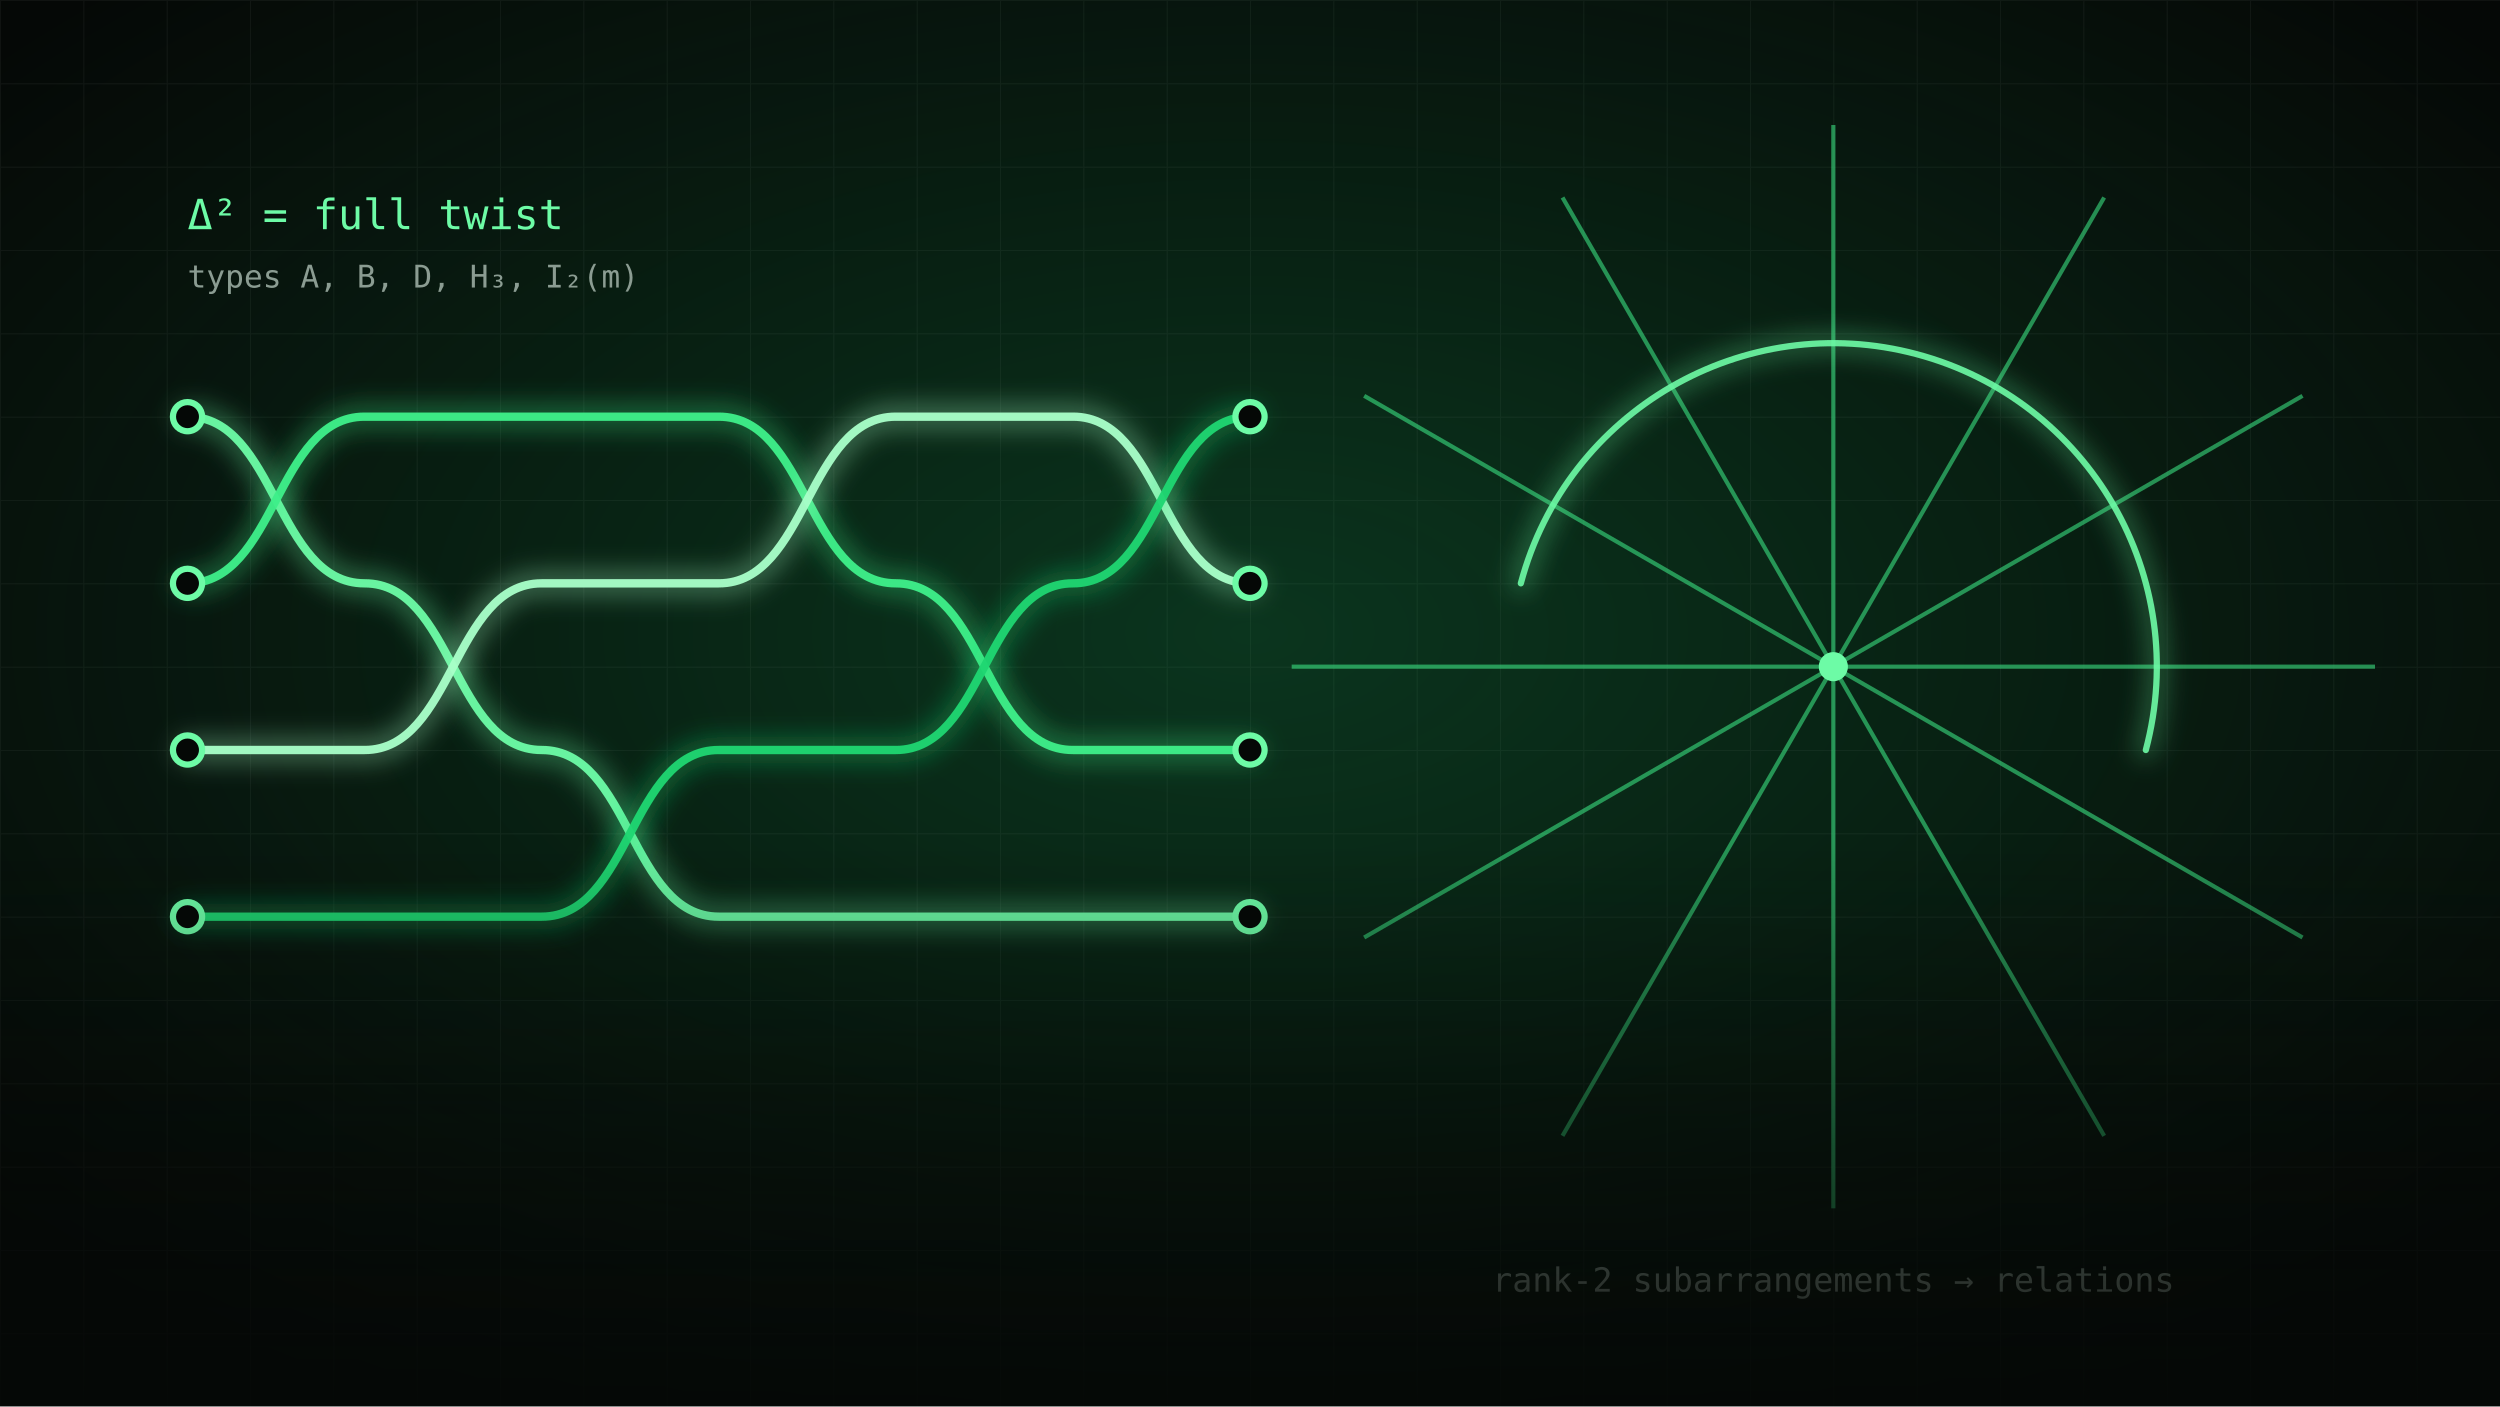
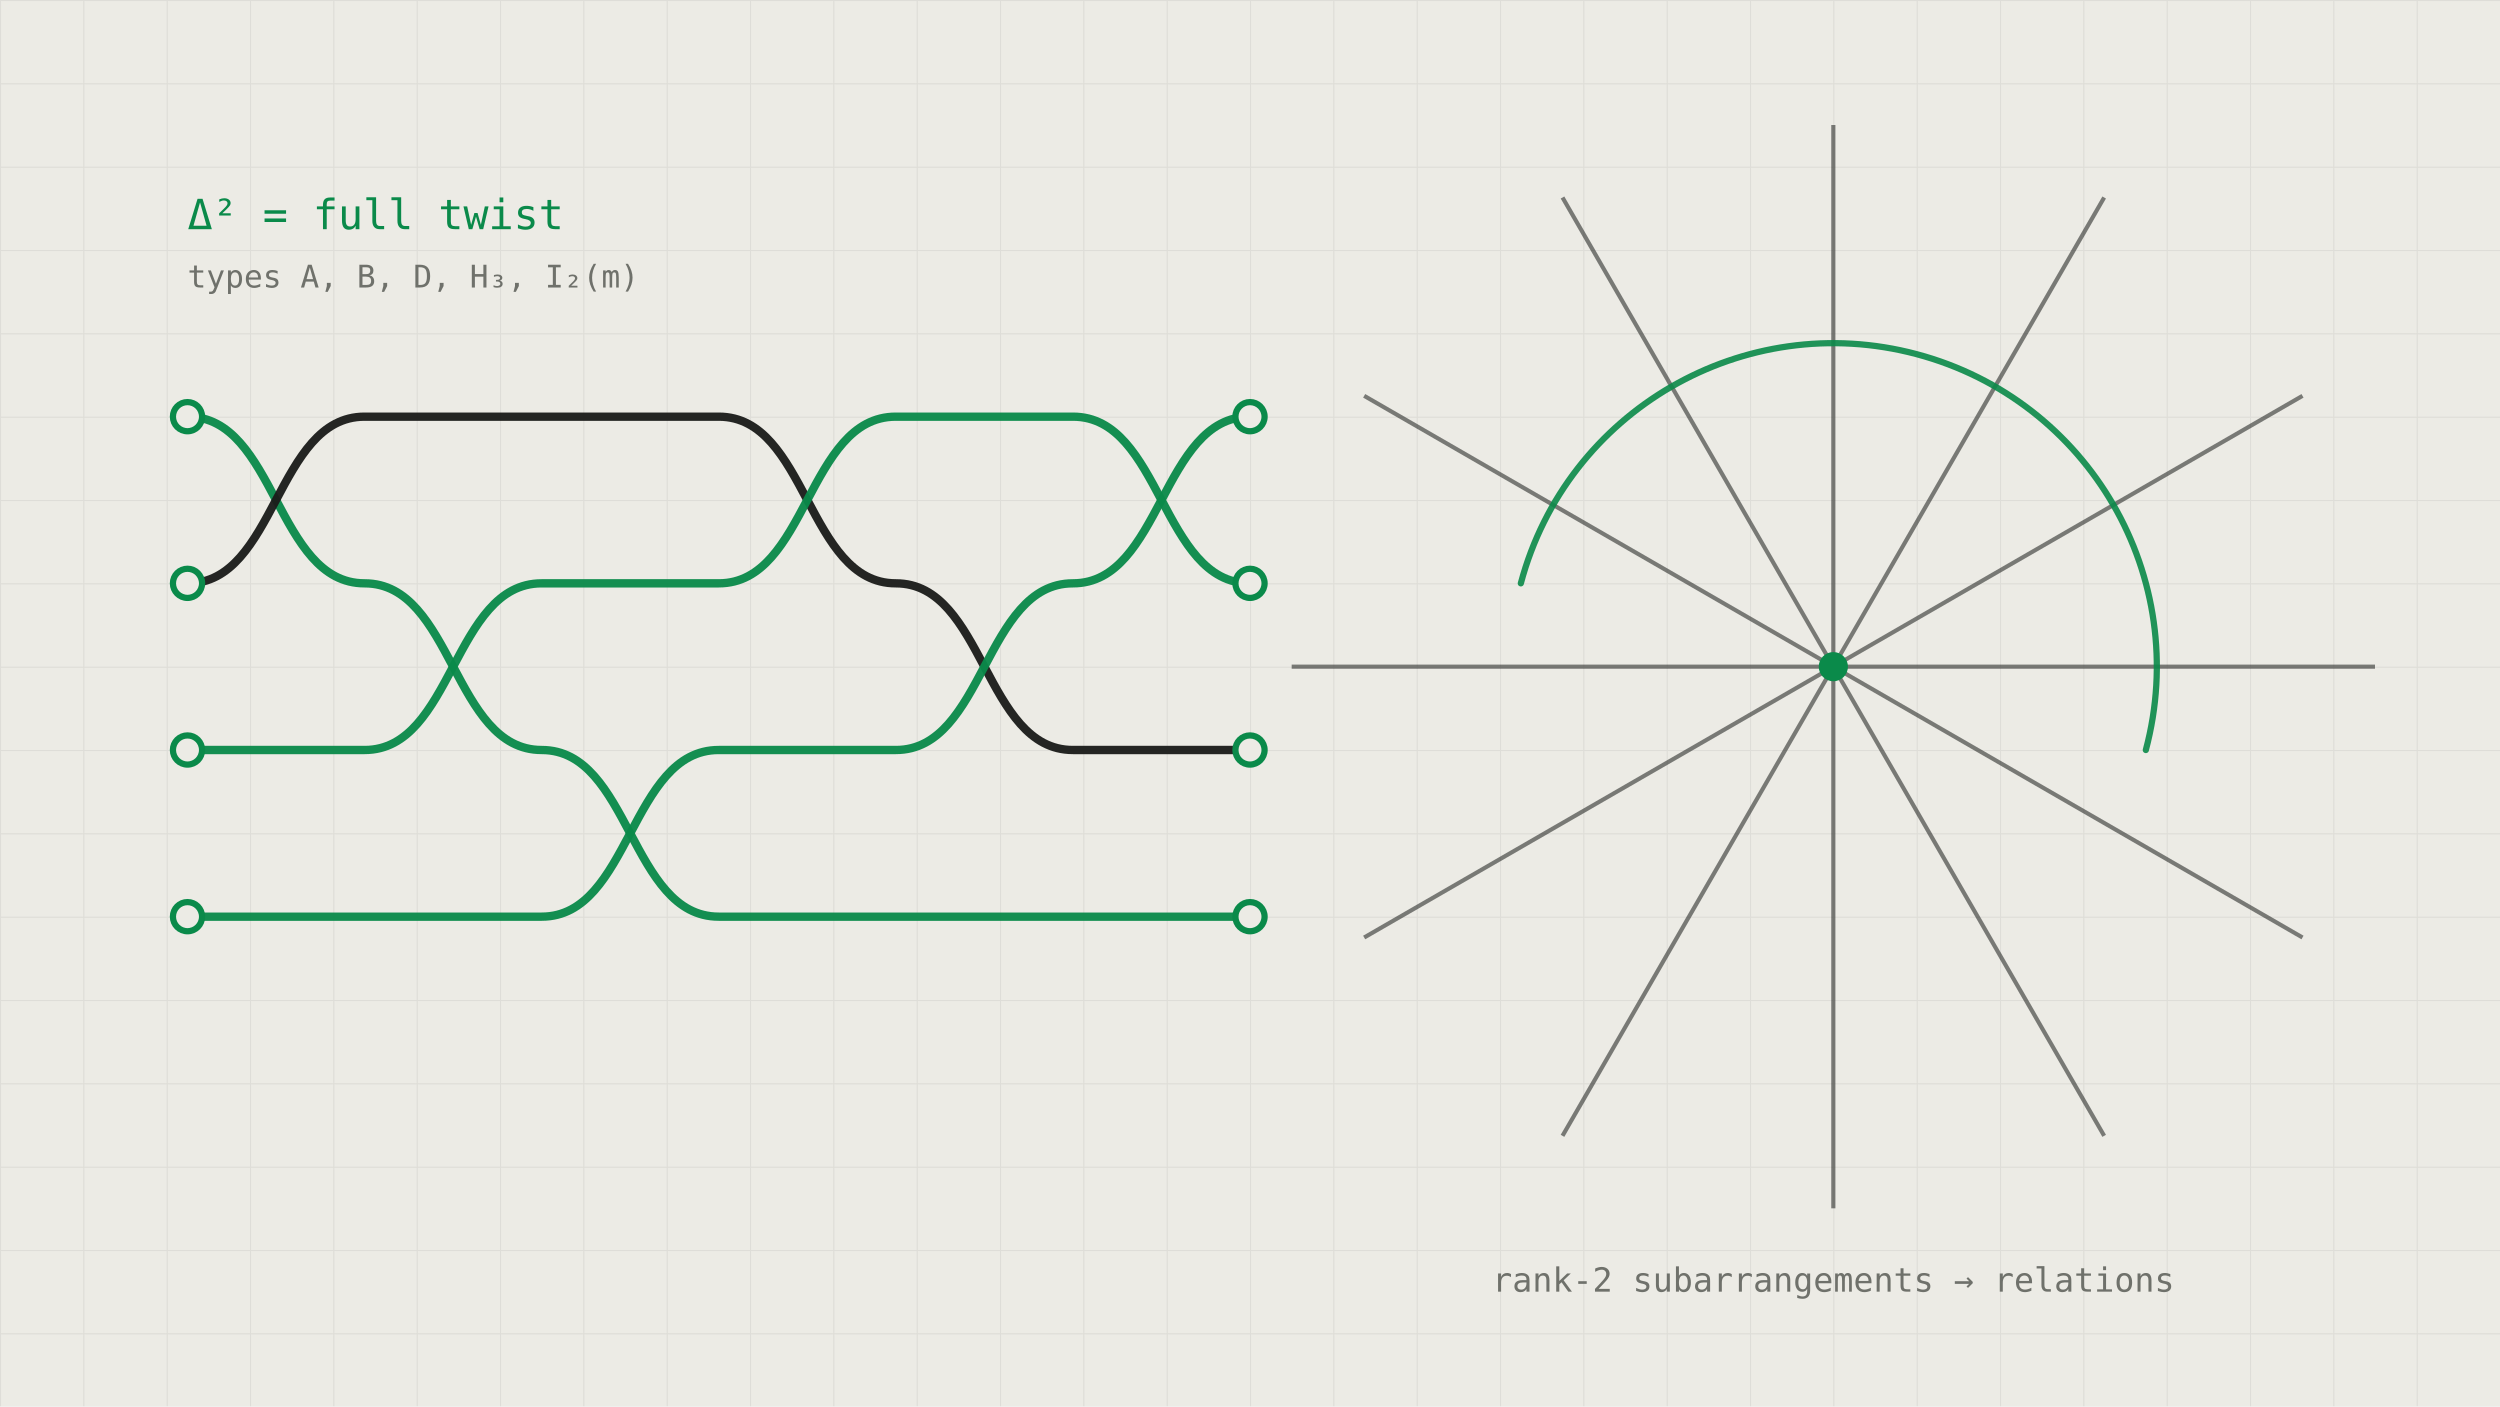
<svg xmlns="http://www.w3.org/2000/svg" viewBox="0 0 1200 675" width="1200" height="675">
  <defs>
    <radialGradient id="glow" cx="50%" cy="45%" r="65%">
-       <stop offset="0" stop-color="#1fd672" stop-opacity="0.22" />
-       <stop offset="1" stop-color="#1fd672" stop-opacity="0" />
+       <stop offset="0" stop-color="#0a8a4a" stop-opacity="0.22" />
+       <stop offset="1" stop-color="#0a8a4a" stop-opacity="0" />
    </radialGradient>
    <pattern id="grid" width="40" height="40" patternUnits="userSpaceOnUse">
-       <path d="M40 0H0V40" fill="none" stroke="#ffffff" stroke-opacity="0.045" stroke-width="1" />
+       <path d="M40 0H0V40" fill="none" stroke="#000000" stroke-opacity="0.06" stroke-width="1" />
    </pattern>
    <filter id="blur" x="-50%" y="-50%" width="200%" height="200%">
      <feGaussianBlur stdDeviation="6" />
    </filter>
    <linearGradient id="fade" x1="0" y1="0" x2="0" y2="1">
-       <stop offset="0.6" stop-color="#050806" stop-opacity="0" />
-       <stop offset="1" stop-color="#050806" stop-opacity="0.9" />
+       <stop offset="0.6" stop-color="#ecebe5" stop-opacity="0" />
+       <stop offset="1" stop-color="#ecebe5" stop-opacity="0.9" />
    </linearGradient>
  </defs>
-   <rect width="1200" height="675" fill="#050806" />
+   <rect width="1200" height="675" fill="#ecebe5" />
  <rect width="1200" height="675" fill="url(#grid)" />
-   <rect width="1200" height="675" fill="url(#glow)" />
-   <line x1="620.0" y1="320.0" x2="1140.0" y2="320.0" stroke="#3ef08a" stroke-opacity="0.55" stroke-width="2" />
-   <line x1="654.8" y1="190.0" x2="1105.2" y2="450.0" stroke="#3ef08a" stroke-opacity="0.55" stroke-width="2" />
-   <line x1="750.0" y1="94.8" x2="1010.0" y2="545.2" stroke="#3ef08a" stroke-opacity="0.55" stroke-width="2" />
-   <line x1="880.0" y1="60.0" x2="880.0" y2="580.0" stroke="#3ef08a" stroke-opacity="0.55" stroke-width="2" />
-   <line x1="1010.0" y1="94.8" x2="750.0" y2="545.2" stroke="#3ef08a" stroke-opacity="0.55" stroke-width="2" />
-   <line x1="1105.2" y1="190.0" x2="654.8" y2="450.0" stroke="#3ef08a" stroke-opacity="0.55" stroke-width="2" />
-   <circle cx="880" cy="320" r="7" fill="#6dfba6" />
-   <path d="M1030 360 A155 155 0 0 0 730 280" fill="none" stroke="#6dfba6" stroke-width="9" stroke-opacity="0.315" filter="url(#blur)" stroke-linecap="round" stroke-linejoin="round" />
-   <path d="M1030 360 A155 155 0 0 0 730 280" fill="none" stroke="#6dfba6" stroke-width="3" stroke-opacity="0.9" stroke-linecap="round" stroke-linejoin="round" />
-   <text x="880" y="620" text-anchor="middle" font-family="ui-monospace, 'SF Mono', Menlo, monospace" font-size="16" fill="#8b9c92">rank-2 subarrangements → relations</text>
-   <path d="M90 200 C132.5 200 132.5 280 175.0 280 C217.5 280 217.5 360 260.0 360 C302.5 360 302.5 440 345.0 440 C387.5 440 387.5 440 430.0 440 C472.5 440 472.5 440 515.0 440 C557.5 440 557.5 440 600.0 440" fill="none" stroke="#6dfba6" stroke-width="12" stroke-opacity="0.332" filter="url(#blur)" stroke-linecap="round" stroke-linejoin="round" />
-   <path d="M90 200 C132.5 200 132.5 280 175.0 280 C217.5 280 217.5 360 260.0 360 C302.5 360 302.5 440 345.0 440 C387.5 440 387.5 440 430.0 440 C472.5 440 472.5 440 515.0 440 C557.5 440 557.5 440 600.0 440" fill="none" stroke="#6dfba6" stroke-width="4" stroke-opacity="0.95" stroke-linecap="round" stroke-linejoin="round" />
-   <path d="M90 280 C132.5 280 132.5 200 175.0 200 C217.5 200 217.5 200 260.0 200 C302.5 200 302.5 200 345.0 200 C387.5 200 387.5 280 430.0 280 C472.5 280 472.5 360 515.0 360 C557.5 360 557.5 360 600.0 360" fill="none" stroke="#3ef08a" stroke-width="12" stroke-opacity="0.332" filter="url(#blur)" stroke-linecap="round" stroke-linejoin="round" />
-   <path d="M90 280 C132.5 280 132.5 200 175.0 200 C217.5 200 217.5 200 260.0 200 C302.5 200 302.5 200 345.0 200 C387.5 200 387.5 280 430.0 280 C472.5 280 472.5 360 515.0 360 C557.5 360 557.5 360 600.0 360" fill="none" stroke="#3ef08a" stroke-width="4" stroke-opacity="0.95" stroke-linecap="round" stroke-linejoin="round" />
-   <path d="M90 360 C132.5 360 132.5 360 175.0 360 C217.5 360 217.5 280 260.0 280 C302.5 280 302.5 280 345.0 280 C387.5 280 387.5 200 430.0 200 C472.5 200 472.5 200 515.0 200 C557.5 200 557.5 280 600.0 280" fill="none" stroke="#a8ffc9" stroke-width="12" stroke-opacity="0.332" filter="url(#blur)" stroke-linecap="round" stroke-linejoin="round" />
-   <path d="M90 360 C132.5 360 132.5 360 175.0 360 C217.5 360 217.5 280 260.0 280 C302.5 280 302.5 280 345.0 280 C387.5 280 387.5 200 430.0 200 C472.5 200 472.5 200 515.0 200 C557.5 200 557.5 280 600.0 280" fill="none" stroke="#a8ffc9" stroke-width="4" stroke-opacity="0.95" stroke-linecap="round" stroke-linejoin="round" />
-   <path d="M90 440 C132.5 440 132.5 440 175.0 440 C217.5 440 217.5 440 260.0 440 C302.5 440 302.5 360 345.0 360 C387.5 360 387.5 360 430.0 360 C472.5 360 472.5 280 515.0 280 C557.5 280 557.5 200 600.0 200" fill="none" stroke="#1fd672" stroke-width="12" stroke-opacity="0.332" filter="url(#blur)" stroke-linecap="round" stroke-linejoin="round" />
-   <path d="M90 440 C132.5 440 132.5 440 175.0 440 C217.5 440 217.5 440 260.0 440 C302.5 440 302.5 360 345.0 360 C387.5 360 387.5 360 430.0 360 C472.5 360 472.5 280 515.0 280 C557.5 280 557.5 200 600.0 200" fill="none" stroke="#1fd672" stroke-width="4" stroke-opacity="0.95" stroke-linecap="round" stroke-linejoin="round" />
-   <circle cx="90" cy="200" r="7" fill="#050806" stroke="#6dfba6" stroke-width="3" />
-   <circle cx="600" cy="200" r="7" fill="#050806" stroke="#6dfba6" stroke-width="3" />
-   <circle cx="90" cy="280" r="7" fill="#050806" stroke="#6dfba6" stroke-width="3" />
-   <circle cx="600" cy="280" r="7" fill="#050806" stroke="#6dfba6" stroke-width="3" />
-   <circle cx="90" cy="360" r="7" fill="#050806" stroke="#6dfba6" stroke-width="3" />
-   <circle cx="600" cy="360" r="7" fill="#050806" stroke="#6dfba6" stroke-width="3" />
-   <circle cx="90" cy="440" r="7" fill="#050806" stroke="#6dfba6" stroke-width="3" />
-   <circle cx="600" cy="440" r="7" fill="#050806" stroke="#6dfba6" stroke-width="3" />
-   <text x="90" y="110" font-family="ui-monospace, 'SF Mono', Menlo, monospace" font-size="20" fill="#6dfba6">Δ² = full twist</text>
-   <text x="90" y="138" font-family="ui-monospace, 'SF Mono', Menlo, monospace" font-size="15" fill="#8b9c92">types A, B, D, H₃, I₂(m)</text>
-   <rect width="1200" height="675" fill="url(#fade)" />
+   <line x1="620.0" y1="320.0" x2="1140.0" y2="320.0" stroke="#1b1c1a" stroke-opacity="0.55" stroke-width="2" />
+   <line x1="654.8" y1="190.0" x2="1105.2" y2="450.0" stroke="#1b1c1a" stroke-opacity="0.55" stroke-width="2" />
+   <line x1="750.0" y1="94.8" x2="1010.0" y2="545.2" stroke="#1b1c1a" stroke-opacity="0.55" stroke-width="2" />
+   <line x1="880.0" y1="60.0" x2="880.0" y2="580.0" stroke="#1b1c1a" stroke-opacity="0.55" stroke-width="2" />
+   <line x1="1010.0" y1="94.8" x2="750.0" y2="545.2" stroke="#1b1c1a" stroke-opacity="0.55" stroke-width="2" />
+   <line x1="1105.2" y1="190.0" x2="654.8" y2="450.0" stroke="#1b1c1a" stroke-opacity="0.55" stroke-width="2" />
+   <circle cx="880" cy="320" r="7" fill="#0a8a4a" />
+   <path d="M1030 360 A155 155 0 0 0 730 280" fill="none" stroke="#0a8a4a" stroke-width="3" stroke-opacity="0.9" stroke-linecap="round" stroke-linejoin="round" />
+   <text x="880" y="620" text-anchor="middle" font-family="ui-monospace, 'SF Mono', Menlo, monospace" font-size="16" fill="#6f716b">rank-2 subarrangements → relations</text>
+   <path d="M90 200 C132.5 200 132.5 280 175.0 280 C217.5 280 217.5 360 260.0 360 C302.5 360 302.5 440 345.0 440 C387.5 440 387.5 440 430.0 440 C472.5 440 472.5 440 515.0 440 C557.5 440 557.5 440 600.0 440" fill="none" stroke="#0a8a4a" stroke-width="4" stroke-opacity="0.95" stroke-linecap="round" stroke-linejoin="round" />
+   <path d="M90 280 C132.5 280 132.5 200 175.0 200 C217.5 200 217.5 200 260.0 200 C302.5 200 302.5 200 345.0 200 C387.5 200 387.5 280 430.0 280 C472.5 280 472.5 360 515.0 360 C557.5 360 557.5 360 600.0 360" fill="none" stroke="#1b1c1a" stroke-width="4" stroke-opacity="0.95" stroke-linecap="round" stroke-linejoin="round" />
+   <path d="M90 360 C132.5 360 132.5 360 175.0 360 C217.5 360 217.5 280 260.0 280 C302.5 280 302.5 280 345.0 280 C387.5 280 387.5 200 430.0 200 C472.5 200 472.5 200 515.0 200 C557.5 200 557.5 280 600.0 280" fill="none" stroke="#0a8a4a" stroke-width="4" stroke-opacity="0.95" stroke-linecap="round" stroke-linejoin="round" />
+   <path d="M90 440 C132.5 440 132.5 440 175.0 440 C217.5 440 217.5 440 260.0 440 C302.5 440 302.5 360 345.0 360 C387.5 360 387.5 360 430.0 360 C472.5 360 472.5 280 515.0 280 C557.5 280 557.5 200 600.0 200" fill="none" stroke="#0a8a4a" stroke-width="4" stroke-opacity="0.95" stroke-linecap="round" stroke-linejoin="round" />
+   <circle cx="90" cy="200" r="7" fill="#ecebe5" stroke="#0a8a4a" stroke-width="3" />
+   <circle cx="600" cy="200" r="7" fill="#ecebe5" stroke="#0a8a4a" stroke-width="3" />
+   <circle cx="90" cy="280" r="7" fill="#ecebe5" stroke="#0a8a4a" stroke-width="3" />
+   <circle cx="600" cy="280" r="7" fill="#ecebe5" stroke="#0a8a4a" stroke-width="3" />
+   <circle cx="90" cy="360" r="7" fill="#ecebe5" stroke="#0a8a4a" stroke-width="3" />
+   <circle cx="600" cy="360" r="7" fill="#ecebe5" stroke="#0a8a4a" stroke-width="3" />
+   <circle cx="90" cy="440" r="7" fill="#ecebe5" stroke="#0a8a4a" stroke-width="3" />
+   <circle cx="600" cy="440" r="7" fill="#ecebe5" stroke="#0a8a4a" stroke-width="3" />
+   <text x="90" y="110" font-family="ui-monospace, 'SF Mono', Menlo, monospace" font-size="20" fill="#0a8a4a">Δ² = full twist</text>
+   <text x="90" y="138" font-family="ui-monospace, 'SF Mono', Menlo, monospace" font-size="15" fill="#6f716b">types A, B, D, H₃, I₂(m)</text>
</svg>
